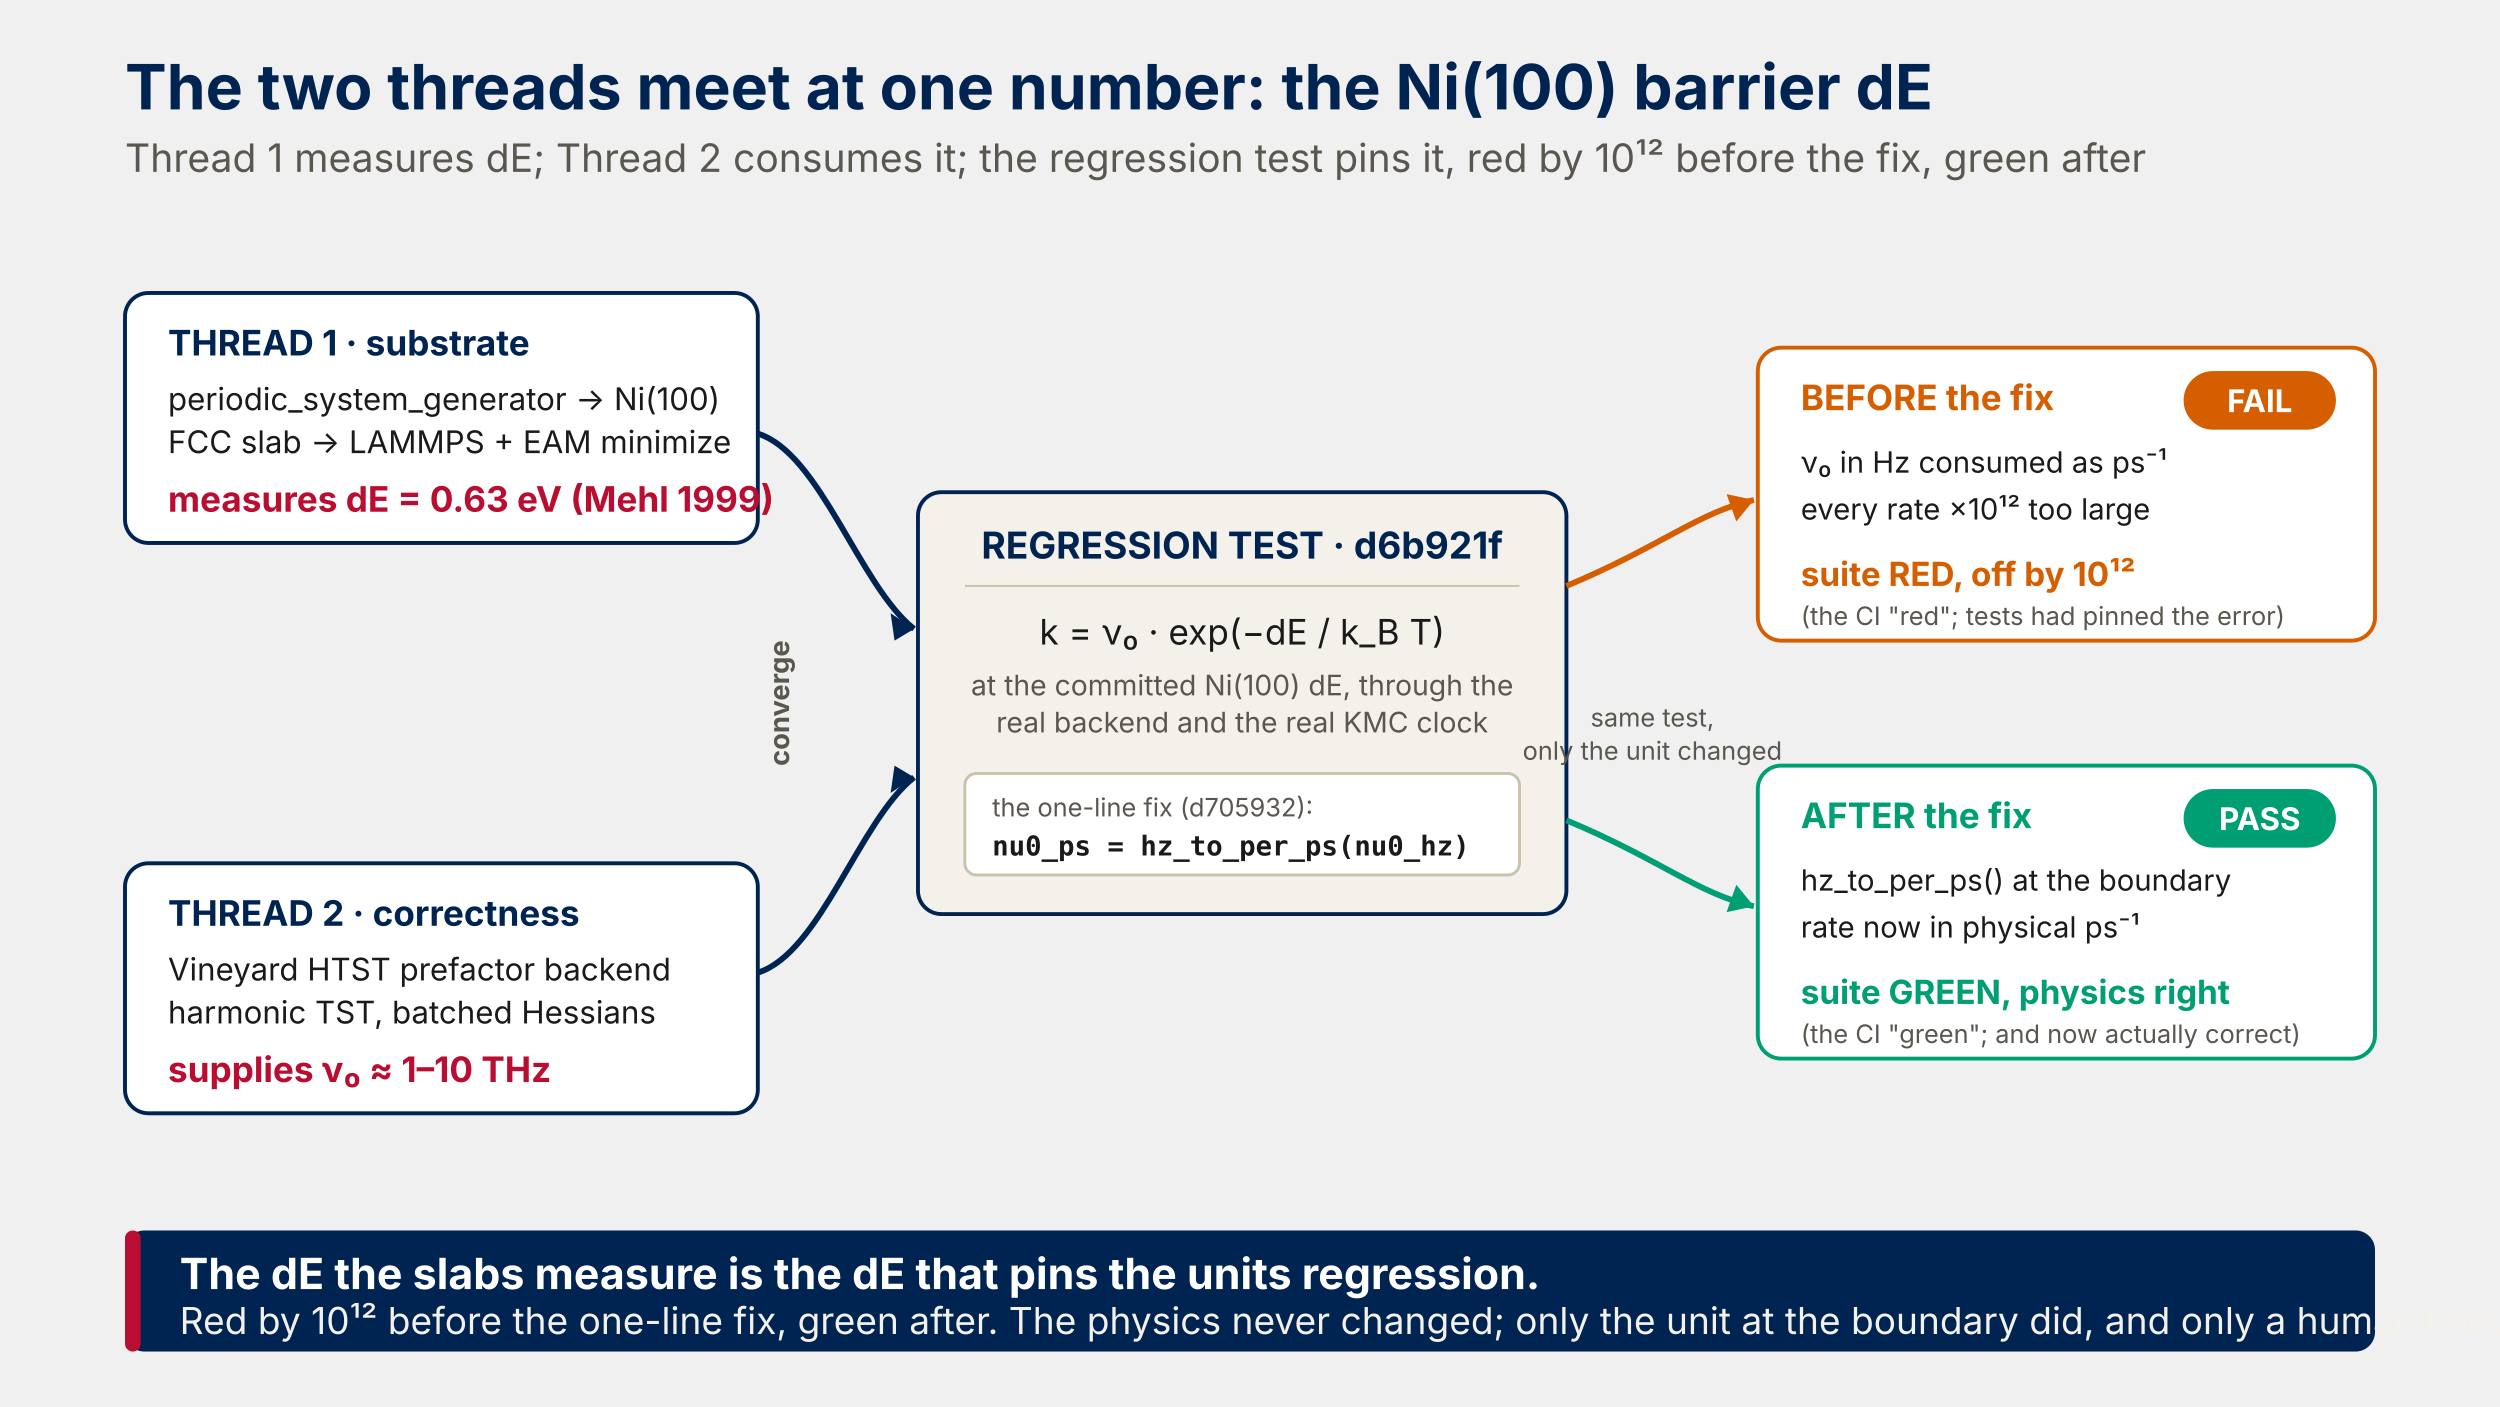
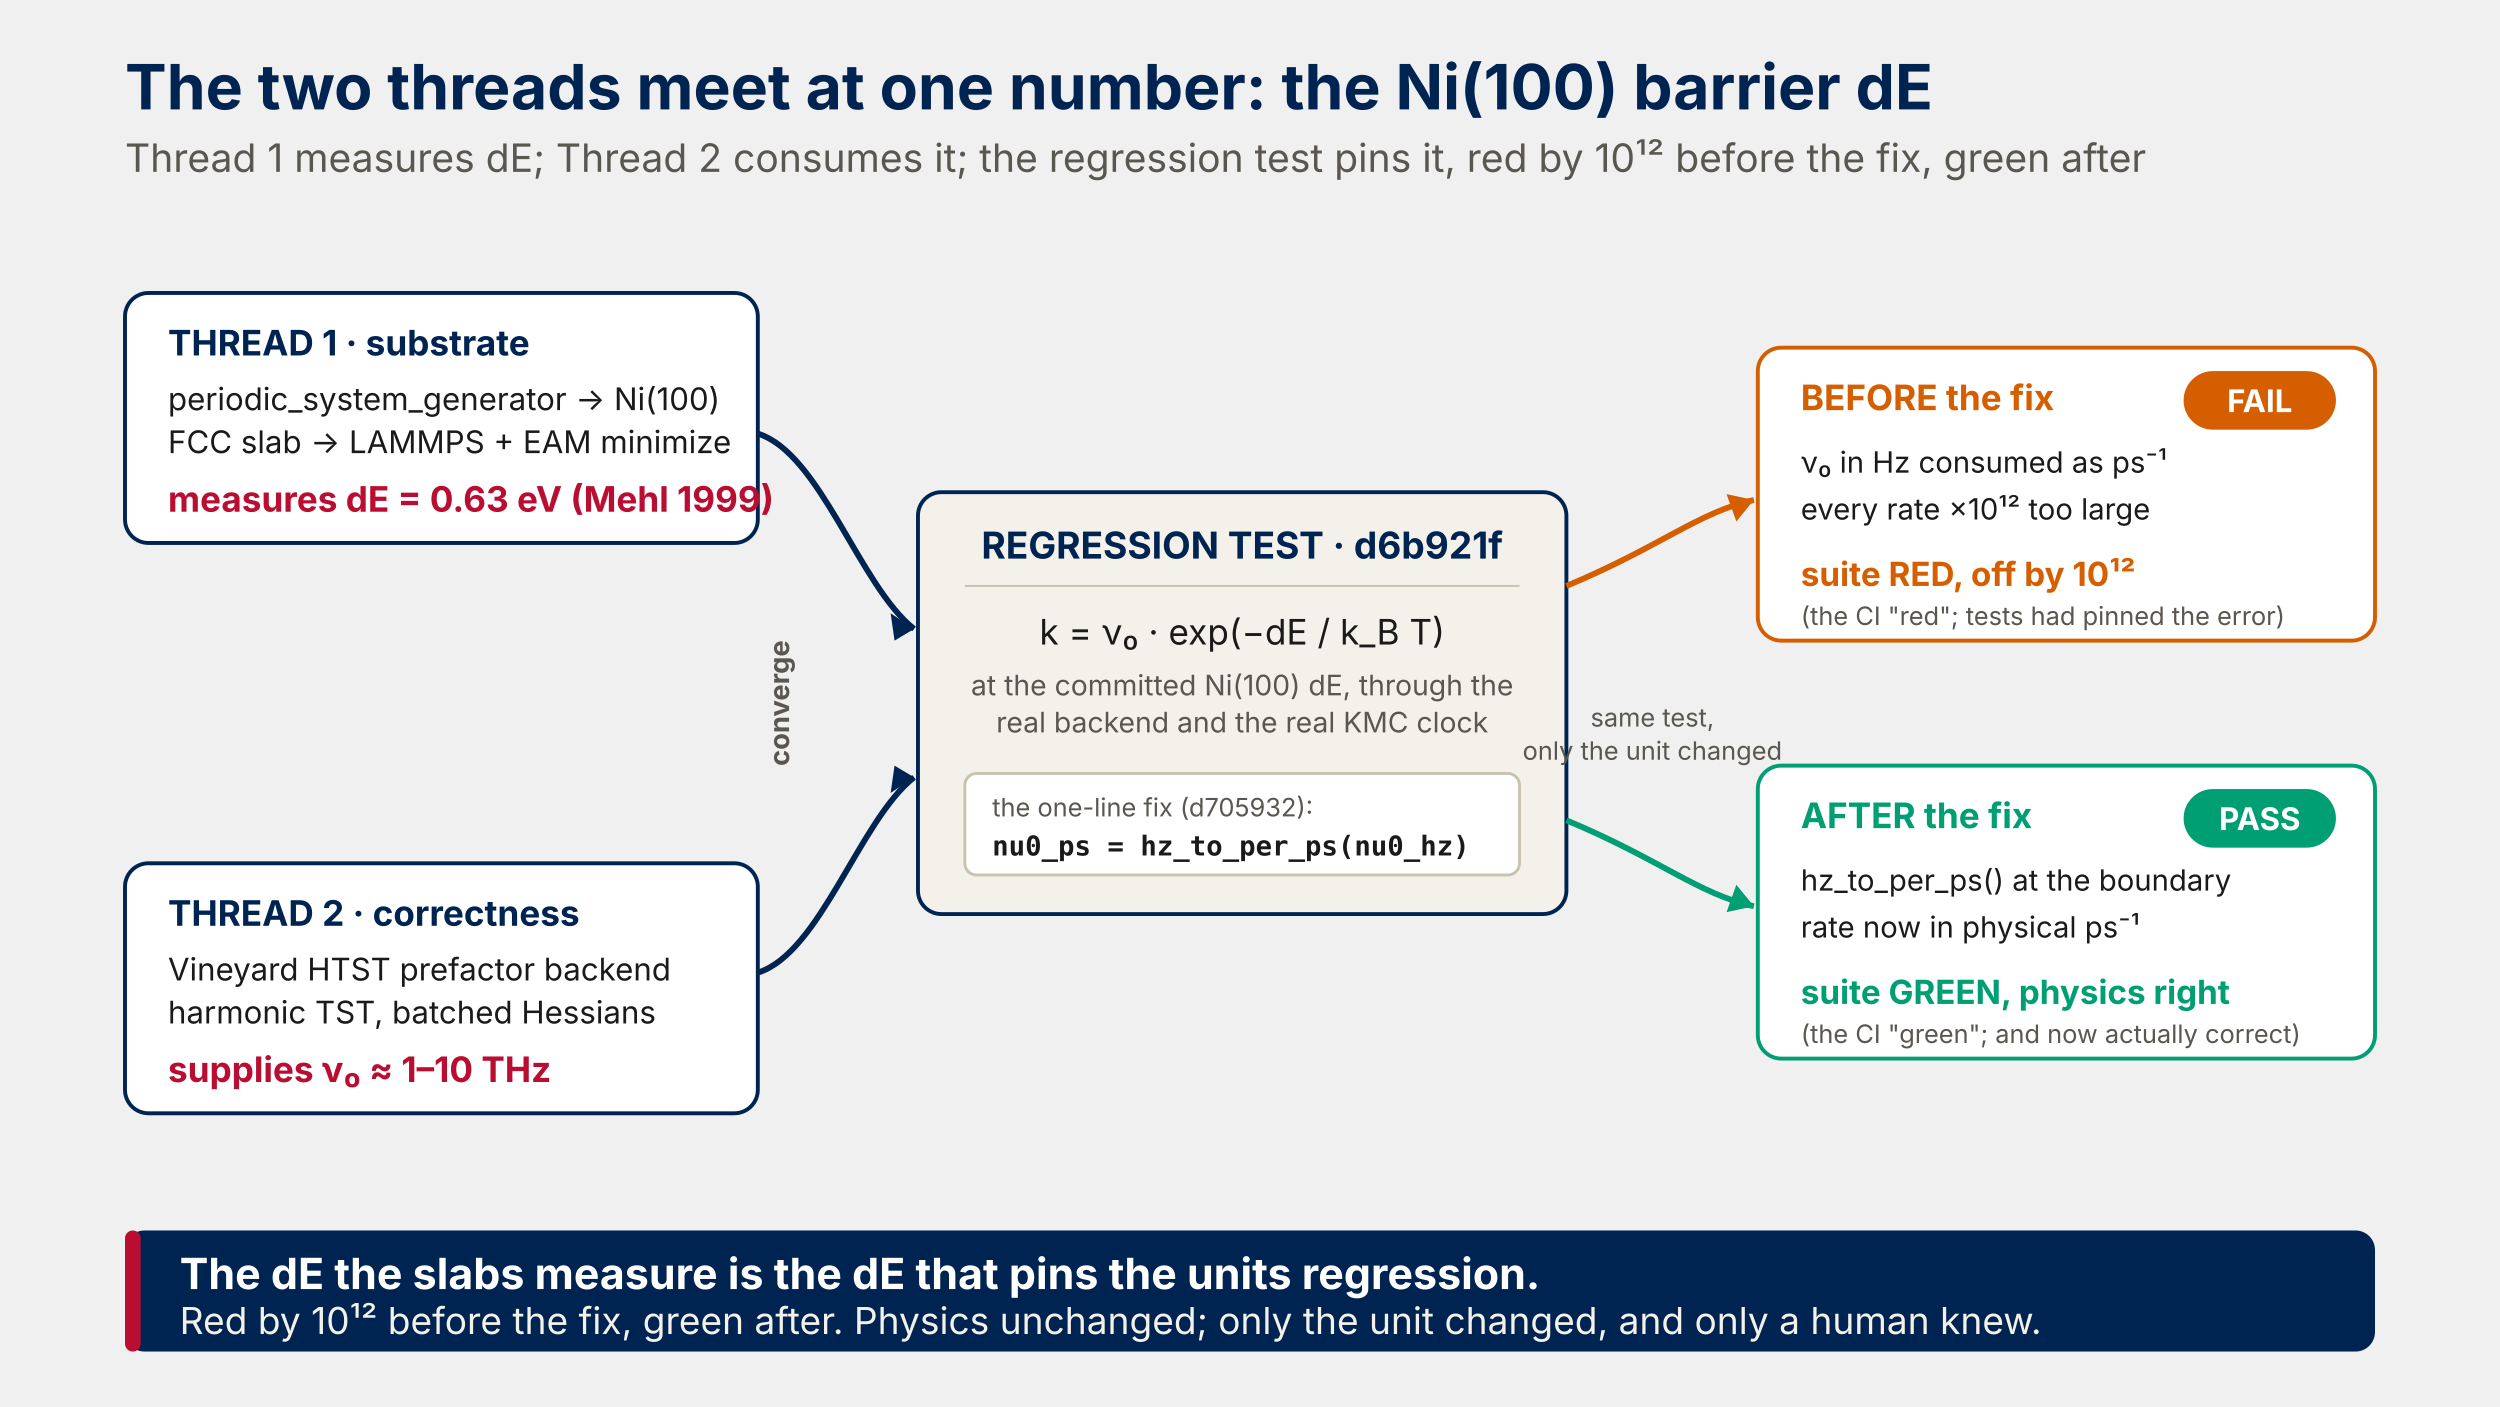
<svg xmlns="http://www.w3.org/2000/svg" viewBox="0 0 1280 720" font-family="system-ui, -apple-system, Segoe UI, sans-serif" style="--primary:#002452; --accent:#B90E31; --ink:#1a1a1a; --neutral:#f3f1ea; --paper:#ffffff; --stroke:#c9c2ad; --muted:#5a5650; --blue:#0072B2; --green:#009E73; --vermillion:#D55E00;">
  <text x="64" y="56" fill="var(--primary,#002452)" font-weight="700" font-size="32">The two threads meet at one number: the Ni(100) barrier dE</text>
  <text x="64" y="88" fill="var(--muted,#5a5650)" font-size="20">Thread 1 measures dE; Thread 2 consumes it; the regression test pins it, red by 10¹² before the fix, green after</text>
  <rect x="64" y="150" width="324" height="128" rx="12" fill="var(--paper,#ffffff)" stroke="var(--primary,#002452)" stroke-width="2" />
  <text x="86" y="182" font-size="18" font-weight="700" fill="var(--primary,#002452)">THREAD 1 · substrate</text>
  <text x="86" y="210" font-size="16" fill="var(--ink,#1a1a1a)">periodic_system_generator → Ni(100)</text>
  <text x="86" y="232" font-size="16" fill="var(--ink,#1a1a1a)">FCC slab → LAMMPS + EAM minimize</text>
  <text x="86" y="262" font-size="18" font-weight="700" fill="var(--accent,#B90E31)">measures  dE = 0.63 eV  (Mehl 1999)</text>
  <rect x="64" y="442" width="324" height="128" rx="12" fill="var(--paper,#ffffff)" stroke="var(--primary,#002452)" stroke-width="2" />
  <text x="86" y="474" font-size="18" font-weight="700" fill="var(--primary,#002452)">THREAD 2 · correctness</text>
  <text x="86" y="502" font-size="16" fill="var(--ink,#1a1a1a)">Vineyard HTST prefactor backend</text>
  <text x="86" y="524" font-size="16" fill="var(--ink,#1a1a1a)">harmonic TST, batched Hessians</text>
  <text x="86" y="554" font-size="18" font-weight="700" fill="var(--accent,#B90E31)">supplies  ν₀ ≈ 1–10 THz</text>
  <path d="M 388 222 C 420 232, 440 300, 468 322" fill="none" stroke="var(--primary,#002452)" stroke-width="3" />
  <polygon points="468,322 456,314 458,328" fill="var(--primary,#002452)" />
  <path d="M 388 498 C 420 488, 440 420, 468 398" fill="none" stroke="var(--primary,#002452)" stroke-width="3" />
  <polygon points="468,398 458,392 456,406" fill="var(--primary,#002452)" />
  <text x="404" y="360" font-size="14" font-weight="700" fill="var(--muted,#5a5650)" transform="rotate(-90 404 360)" text-anchor="middle">converge</text>
  <rect x="470" y="252" width="332" height="216" rx="12" fill="var(--neutral,#f3f1ea)" stroke="var(--primary,#002452)" stroke-width="2" />
  <text x="636" y="286" font-size="19" font-weight="700" fill="var(--primary,#002452)" text-anchor="middle">REGRESSION TEST · d6b921f</text>
  <line x1="494" y1="300" x2="778" y2="300" stroke="var(--stroke,#c9c2ad)" stroke-width="1" />
  <text x="636" y="330" font-size="18" fill="var(--ink,#1a1a1a)" text-anchor="middle">k = ν₀ · exp(−dE / k_B T)</text>
  <text x="636" y="356" font-size="14.5" fill="var(--muted,#5a5650)" text-anchor="middle">at the committed Ni(100) dE, through the</text>
  <text x="636" y="375" font-size="14.5" fill="var(--muted,#5a5650)" text-anchor="middle">real backend and the real KMC clock</text>
  <rect x="494" y="396" width="284" height="52" rx="6" fill="var(--paper,#ffffff)" stroke="var(--stroke,#c9c2ad)" stroke-width="1.5" />
  <text x="508" y="418" font-size="13" fill="var(--muted,#5a5650)">the one-line fix (d705932):</text>
  <text x="508" y="438" font-size="14" font-weight="700" fill="var(--ink,#1a1a1a)" font-family="IBM Plex Mono, ui-monospace, monospace">nu0_ps = hz_to_per_ps(nu0_hz)</text>
  <path d="M 802 300 C 850 280, 870 262, 898 256" fill="none" stroke="var(--vermillion,#D55E00)" stroke-width="3" />
  <polygon points="898,256 884,253 889,267" fill="var(--vermillion,#D55E00)" />
  <path d="M 802 420 C 850 440, 870 458, 898 464" fill="none" stroke="var(--green,#009E73)" stroke-width="3" />
  <polygon points="898,464 889,453 884,467" fill="var(--green,#009E73)" />
  <text x="846" y="372" font-size="13" fill="var(--muted,#5a5650)" text-anchor="middle">same test,</text>
  <text x="846" y="389" font-size="13" fill="var(--muted,#5a5650)" text-anchor="middle">only the unit changed</text>
  <rect x="900" y="178" width="316" height="150" rx="12" fill="var(--paper,#ffffff)" stroke="var(--vermillion,#D55E00)" stroke-width="2" />
  <text x="922" y="210" font-size="18" font-weight="700" fill="var(--vermillion,#D55E00)">BEFORE the fix</text>
  <rect x="1118" y="190" width="78" height="30" rx="15" fill="var(--vermillion,#D55E00)" />
  <text x="1157" y="211" font-size="16" font-weight="700" fill="#ffffff" text-anchor="middle">FAIL</text>
  <text x="922" y="242" font-size="15" fill="var(--ink,#1a1a1a)">ν₀ in Hz consumed as ps⁻¹</text>
  <text x="922" y="266" font-size="15" fill="var(--ink,#1a1a1a)">every rate ×10¹² too large</text>
  <text x="922" y="300" font-size="17" font-weight="700" fill="var(--vermillion,#D55E00)">suite RED, off by 10¹²</text>
  <text x="922" y="320" font-size="13" fill="var(--muted,#5a5650)">(the CI "red"; tests had pinned the error)</text>
  <rect x="900" y="392" width="316" height="150" rx="12" fill="var(--paper,#ffffff)" stroke="var(--green,#009E73)" stroke-width="2" />
  <text x="922" y="424" font-size="18" font-weight="700" fill="var(--green,#009E73)">AFTER the fix</text>
  <rect x="1118" y="404" width="78" height="30" rx="15" fill="var(--green,#009E73)" />
  <text x="1157" y="425" font-size="16" font-weight="700" fill="#ffffff" text-anchor="middle">PASS</text>
  <text x="922" y="456" font-size="15" fill="var(--ink,#1a1a1a)">hz_to_per_ps() at the boundary</text>
  <text x="922" y="480" font-size="15" fill="var(--ink,#1a1a1a)">rate now in physical ps⁻¹</text>
  <text x="922" y="514" font-size="17" font-weight="700" fill="var(--green,#009E73)">suite GREEN, physics right</text>
  <text x="922" y="534" font-size="13" fill="var(--muted,#5a5650)">(the CI "green"; and now actually correct)</text>
  <rect x="64" y="630" width="1152" height="62" rx="10" fill="var(--primary,#002452)" />
  <rect x="64" y="630" width="8" height="62" rx="4" fill="var(--accent,#B90E31)" />
  <text x="92" y="660" font-size="22" font-weight="700" fill="#ffffff">The dE the slabs measure is the dE that pins the units regression.</text>
-   <text x="92" y="683" font-size="19" fill="var(--neutral,#f3f1ea)">Red by 10¹² before the one-line fix, green after. The physics never changed; only the unit at the boundary did, and only a human knew which was right.</text>
+   <text x="92" y="683" font-size="19" fill="var(--neutral,#f3f1ea)">Red by 10¹² before the fix, green after. Physics unchanged; only the unit changed, and only a human knew.</text>
</svg>
